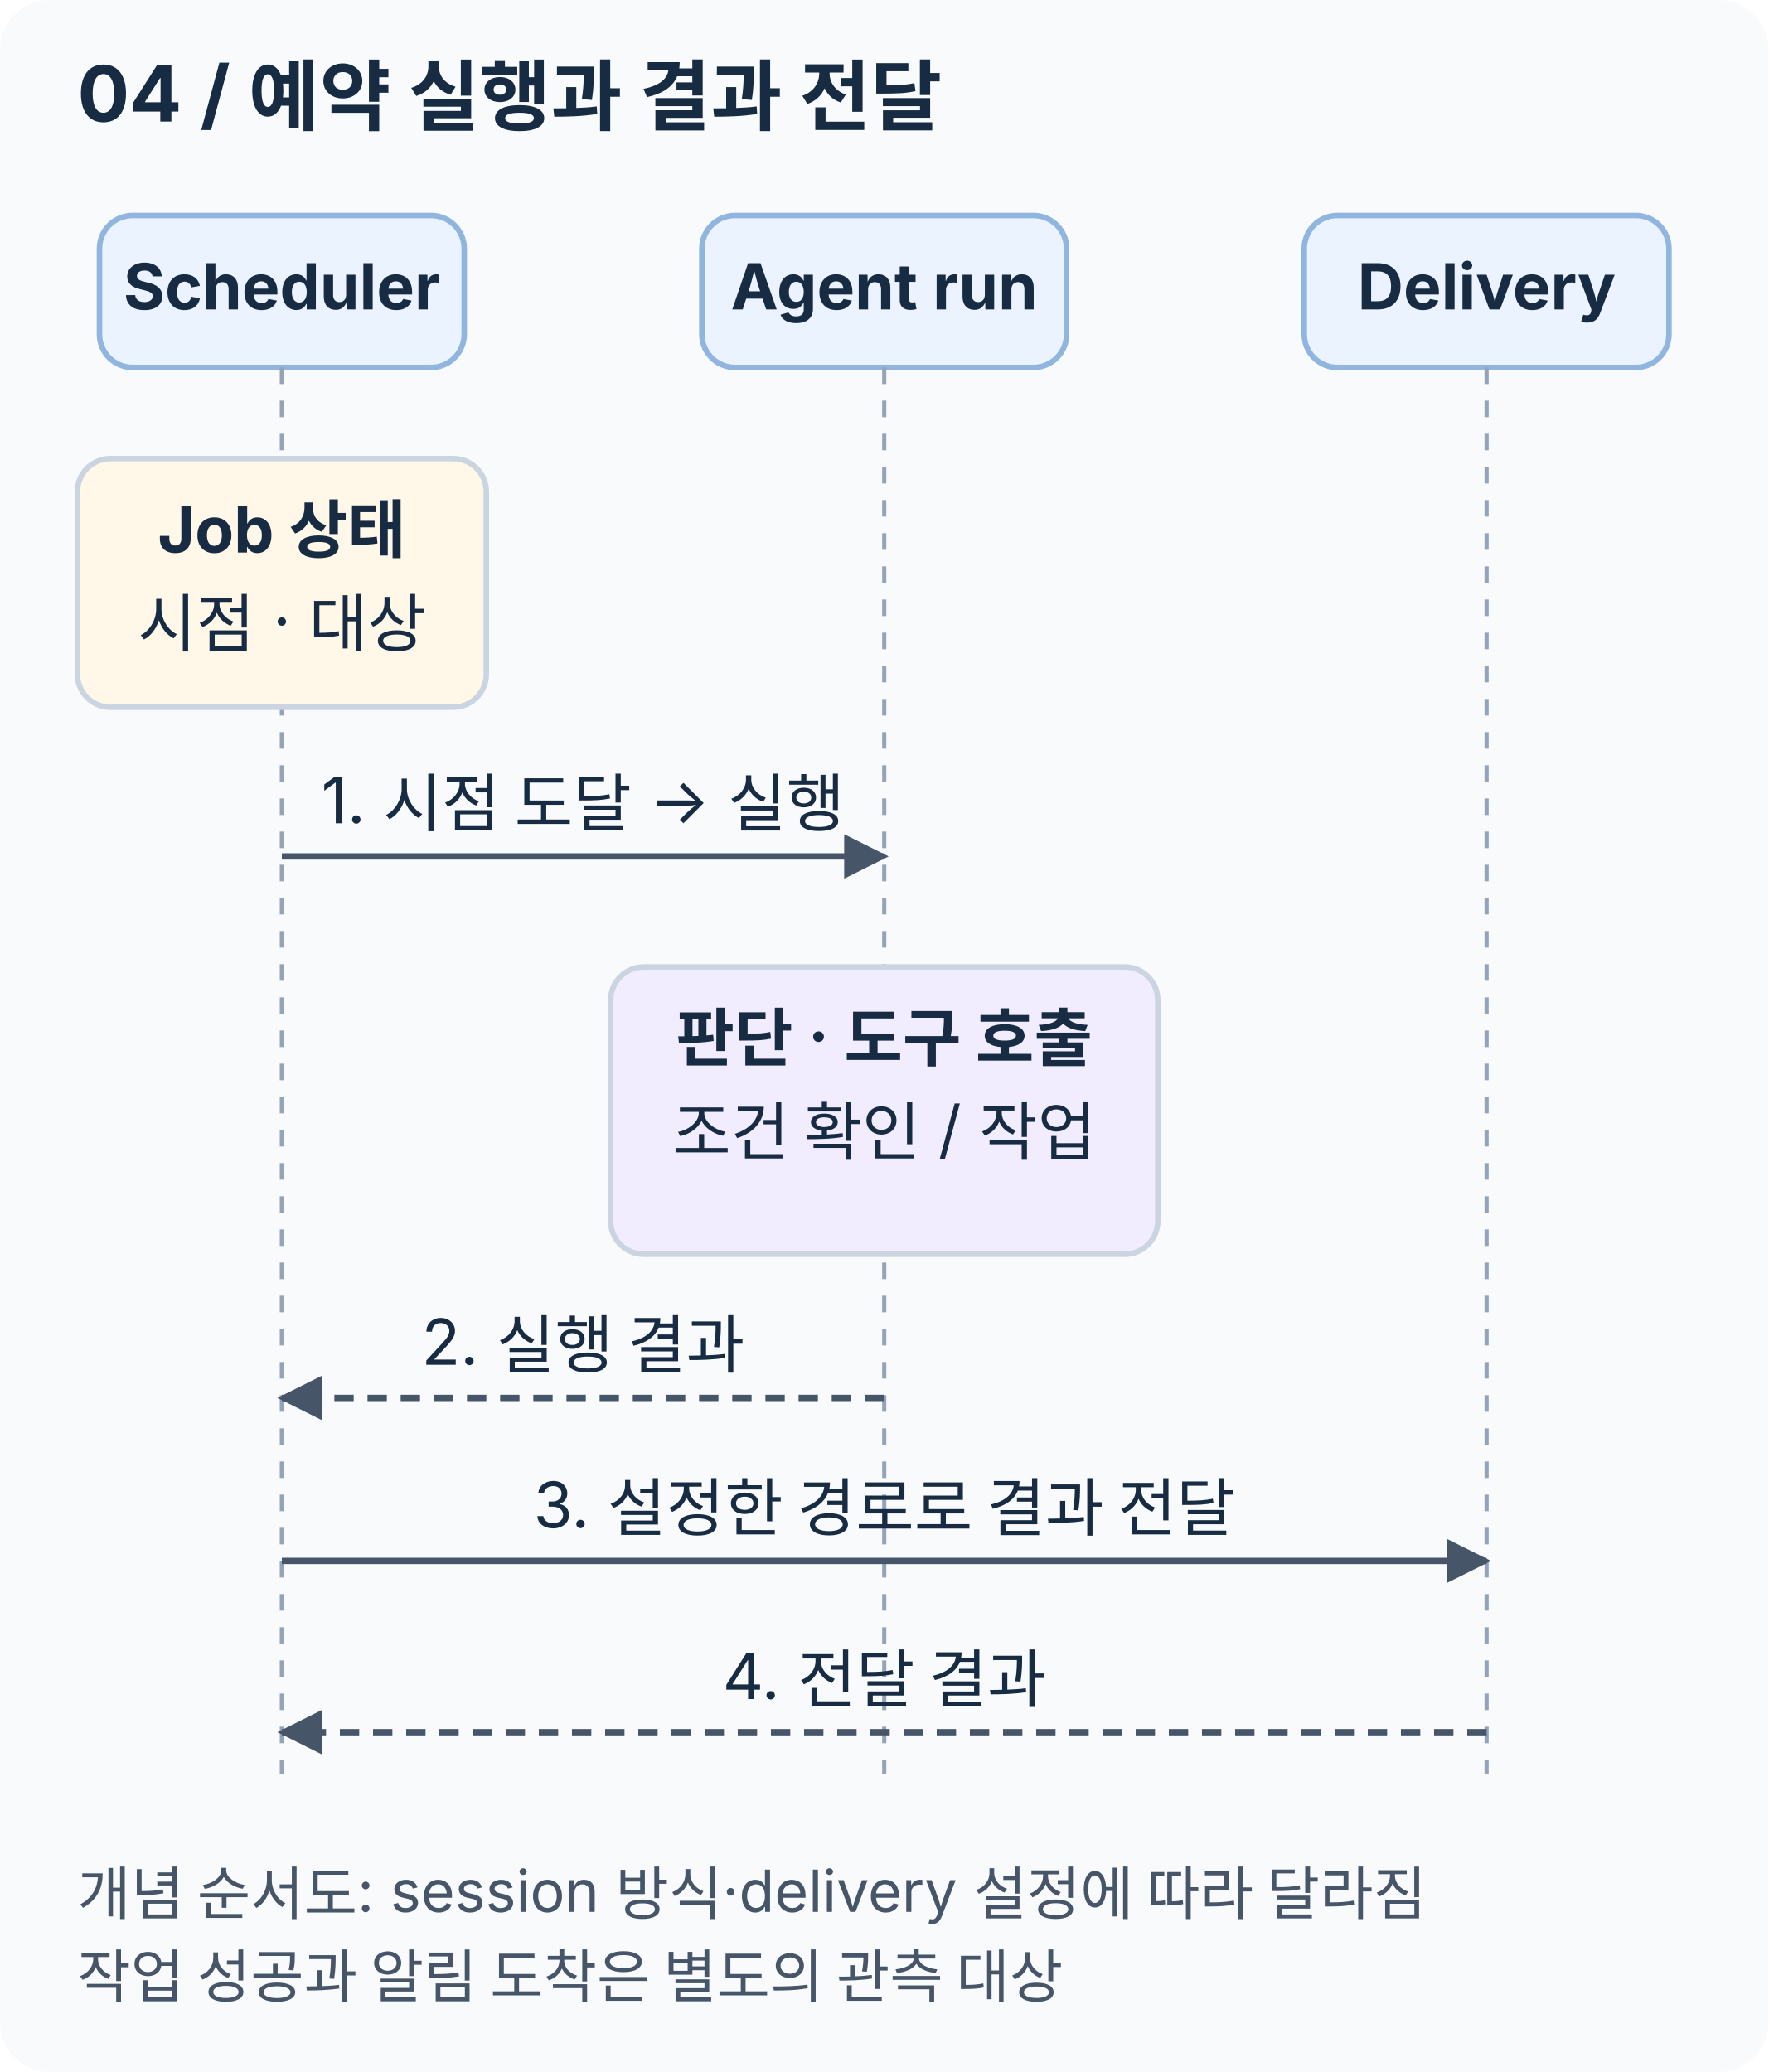
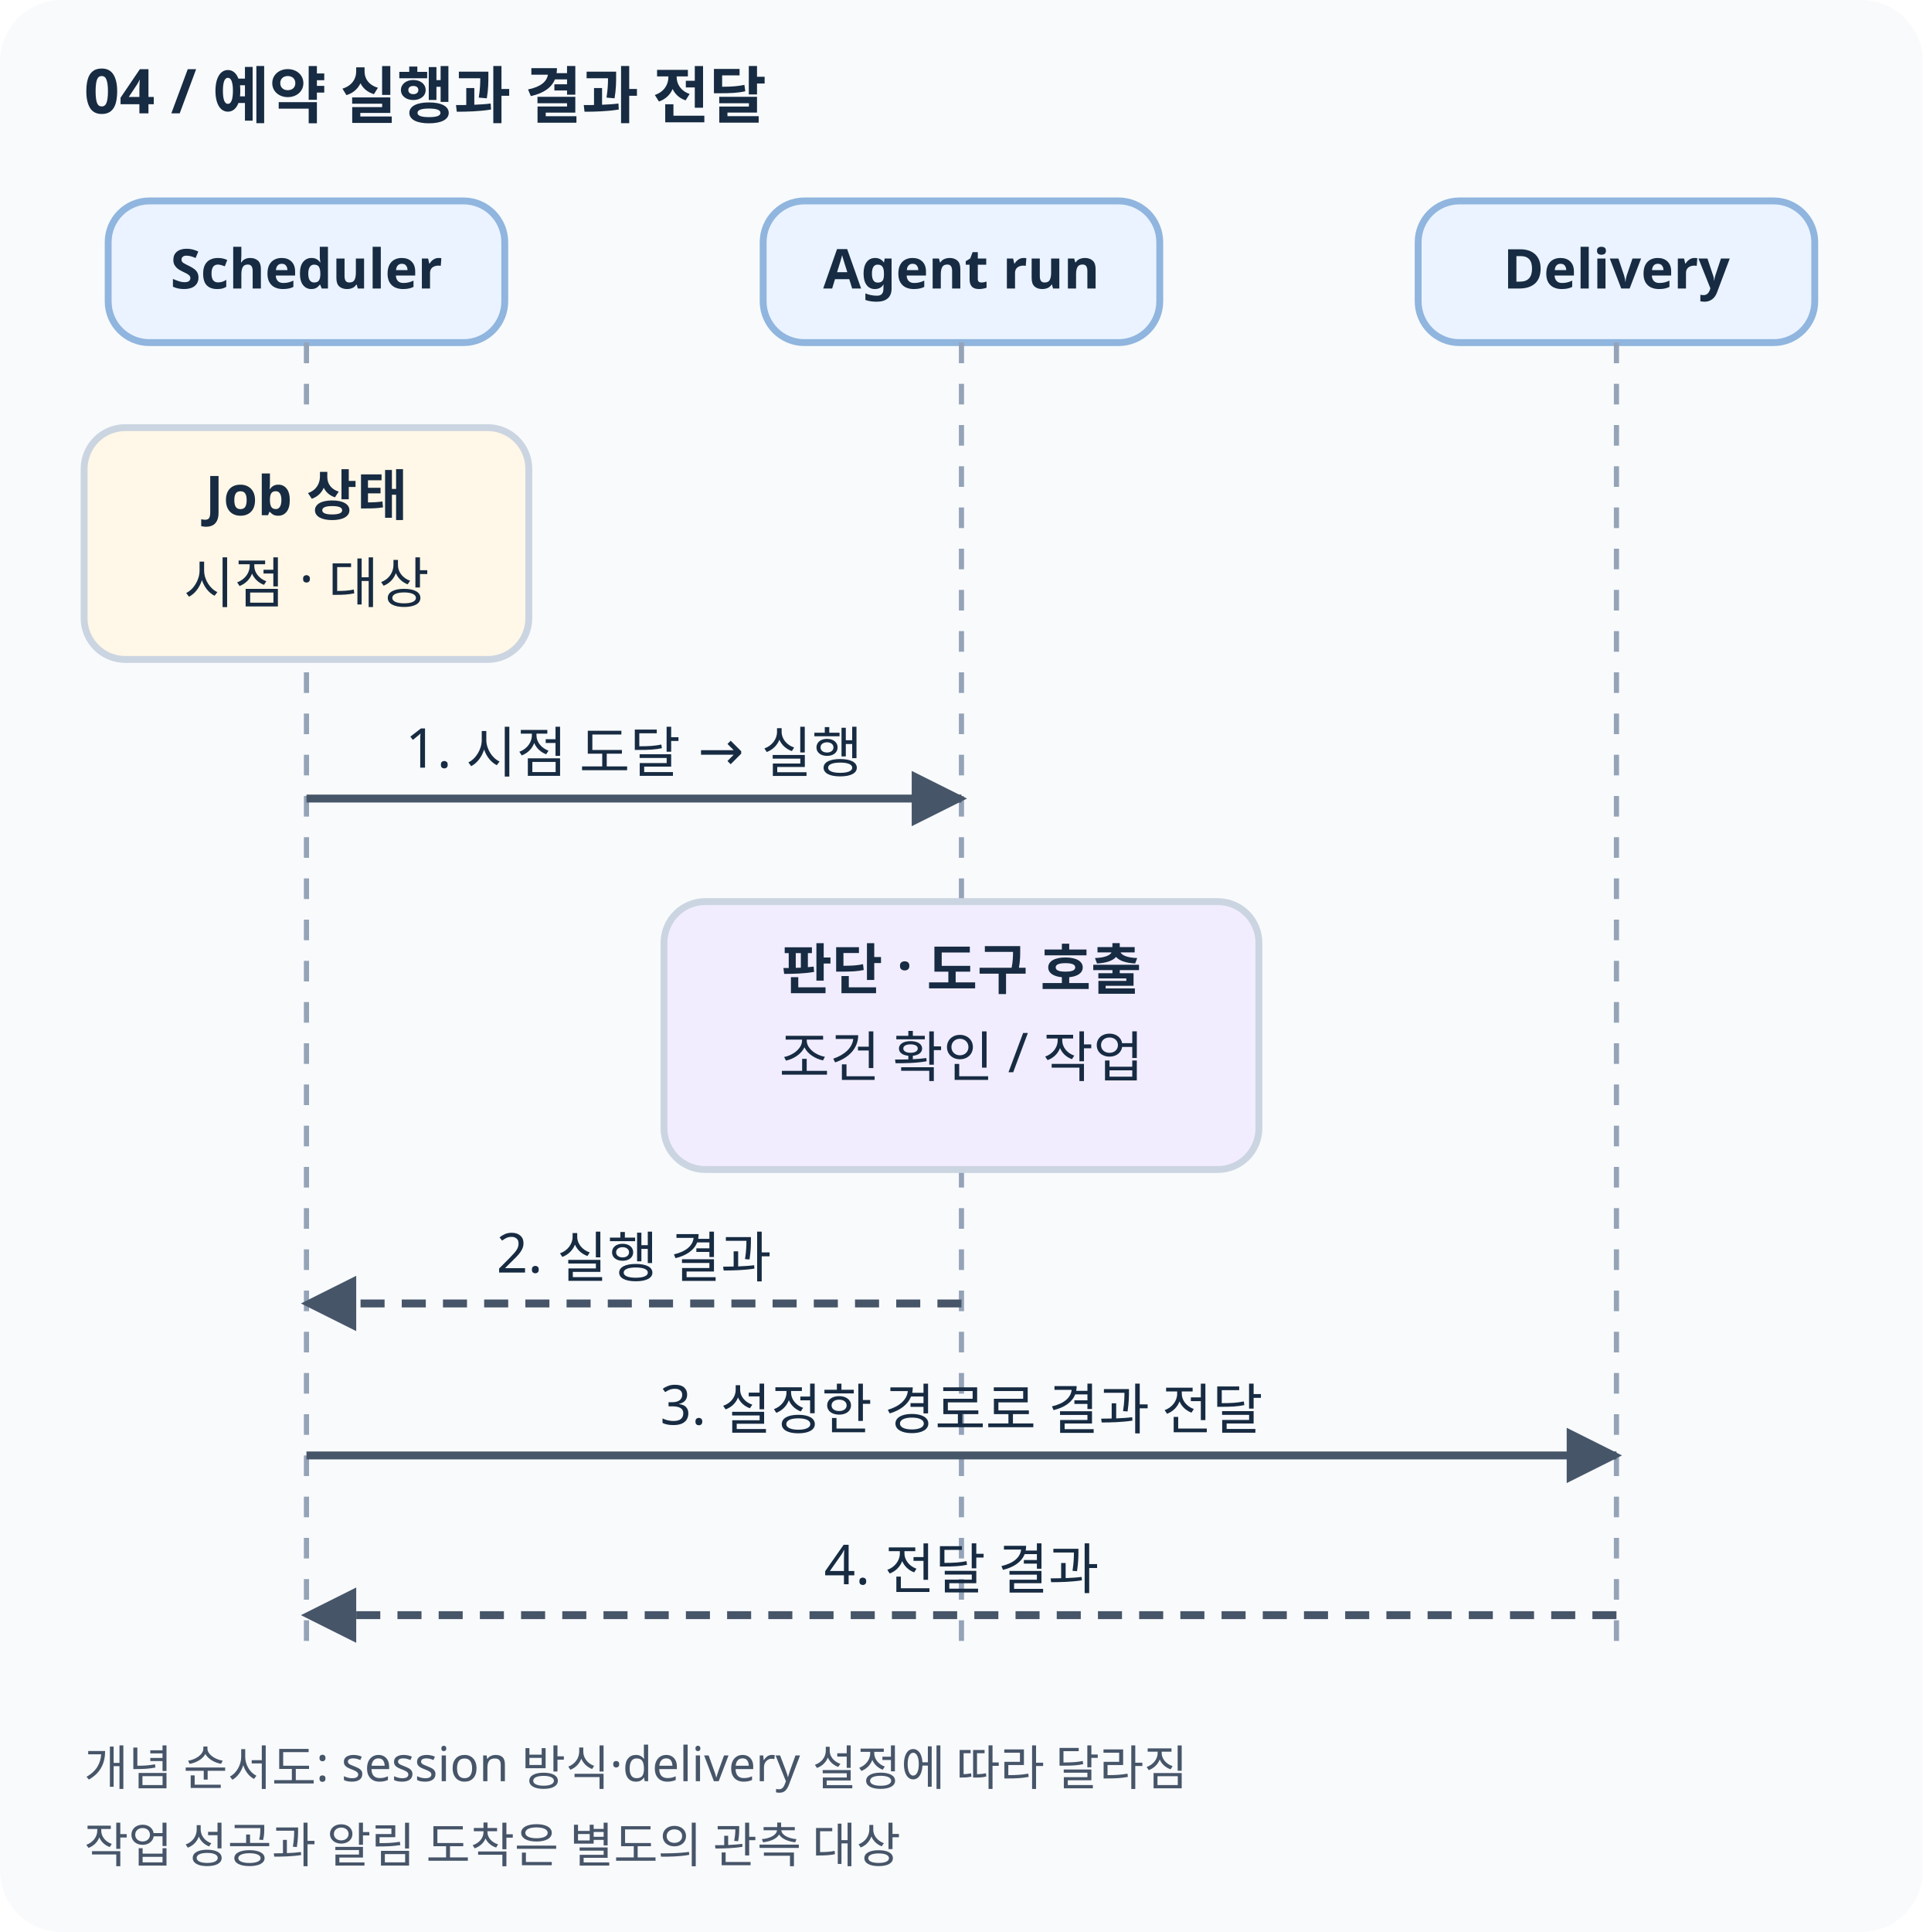
- <svg xmlns="http://www.w3.org/2000/svg" width="640" height="750" viewBox="0 0 640 750" role="img" aria-labelledby="title desc">
+ <svg xmlns="http://www.w3.org/2000/svg" data-article-diagram="true" class="article-diagram-art" width="560" height="562.5" viewBox="0 0 560 562.5" role="img" aria-labelledby="title desc">
  <defs>
    <marker id="arrow" viewBox="0 0 10 10" refX="9" refY="5" markerWidth="7" markerHeight="7" orient="auto-start-reverse">
      <path d="M0 0 10 5 0 10Z" fill="#475569" />
    </marker>
  </defs>
-   <style>text{font-family:system-ui,-apple-system,sans-serif;fill:#172b42}.heading{font-size:28px;font-weight:700}.label{font-size:23px;font-weight:650}.body{font-size:23px}.note{font-size:21px;fill:#475569}.edge{fill:none;stroke:#475569;stroke-width:2.3;marker-end:url(#arrow)}.return{stroke-dasharray:7 5}.life{stroke:#94a3b8;stroke-width:1.5;stroke-dasharray:6 6}</style>
-   <rect width="640" height="750" rx="18" fill="#f8fafc" />
-   <text x="28" y="44" class="heading" text-anchor="start">04 / 예약 실행과 결과 전달</text>
-   <rect x="36" y="78" width="132" height="55" rx="12" fill="#eaf3ff" stroke="#90b5de" stroke-width="2" />
-   <text x="102.0" y="112" class="label" text-anchor="middle">Scheduler</text>
-   <path d="M102 133V642" class="life" />
-   <rect x="254" y="78" width="132" height="55" rx="12" fill="#eaf3ff" stroke="#90b5de" stroke-width="2" />
-   <text x="320.0" y="112" class="label" text-anchor="middle">Agent run</text>
-   <path d="M320 133V642" class="life" />
-   <rect x="472" y="78" width="132" height="55" rx="12" fill="#eaf3ff" stroke="#90b5de" stroke-width="2" />
-   <text x="538.0" y="112" class="label" text-anchor="middle">Delivery</text>
-   <path d="M538 133V642" class="life" />
-   <rect x="28" y="166" width="148" height="90" rx="12" fill="#fff7e7" stroke="#cbd5e1" stroke-width="2" />
-   <text x="102.0" y="200" class="label" text-anchor="middle">Job 상태</text>
-   <text x="102.0" y="234" class="body" text-anchor="middle">시점 · 대상</text>
-   <text x="211.0" y="298" class="body" text-anchor="middle">1. 시점 도달 → 실행</text>
-   <path d="M102 310H320" class="edge" />
-   <rect x="221" y="350" width="198" height="104" rx="12" fill="#f1edff" stroke="#cbd5e1" stroke-width="2" />
-   <text x="320.0" y="384" class="label" text-anchor="middle">판단 · 도구 호출</text>
-   <text x="320.0" y="418" class="body" text-anchor="middle">조건 확인 / 작업</text>
-   <text x="211.0" y="494" class="body" text-anchor="middle">2. 실행 결과</text>
-   <path d="M320 506H102" class="edge return" />
-   <text x="320.0" y="553" class="body" text-anchor="middle">3. 설정한 경로로 결과 전달</text>
-   <path d="M102 565H538" class="edge" />
-   <text x="320.0" y="615" class="body" text-anchor="middle">4. 전달 결과</text>
-   <path d="M538 627H102" class="edge return" />
-   <text x="28" y="693" class="note" text-anchor="start">개념 순서도: session 방식·delivery 설정에 따라 달라짐</text>
-   <text x="28" y="723" class="note" text-anchor="start">작업 성공과 알림 도착은 별도의 관측 대상</text>
+   <style>.article-diagram-art text{font-family:"Source Sans Pro","Pretendard Variable",Pretendard,"Apple SD Gothic Neo","Malgun Gothic",sans-serif;fill:#172b42}.article-diagram-art .heading{font-size:18px;font-weight:600}.article-diagram-art .label{font-size:16px;font-weight:600}.article-diagram-art .body{font-size:16px}.article-diagram-art .note{font-size:14px;fill:#475569}.article-diagram-art .edge{fill:none;stroke:#475569;stroke-width:2.3;marker-end:url(#arrow)}.article-diagram-art .return{stroke-dasharray:7 5}.article-diagram-art .life{stroke:#94a3b8;stroke-width:1.5;stroke-dasharray:6 6}</style>
+   <rect width="560" height="562.5" rx="18" fill="#f8fafc" />
+   <text x="24.5" y="33" class="heading" text-anchor="start">04 / 예약 실행과 결과 전달</text>
+   <rect x="31.5" y="58.5" width="115.5" height="41.25" rx="12" fill="#eaf3ff" stroke="#90b5de" stroke-width="2" />
+   <text x="89.25" y="84" class="label" text-anchor="middle">Scheduler</text>
+   <path d="M89.25 99.75V481.5" class="life" />
+   <rect x="222.25" y="58.5" width="115.5" height="41.25" rx="12" fill="#eaf3ff" stroke="#90b5de" stroke-width="2" />
+   <text x="280" y="84" class="label" text-anchor="middle">Agent run</text>
+   <path d="M280 99.75V481.5" class="life" />
+   <rect x="413" y="58.5" width="115.5" height="41.25" rx="12" fill="#eaf3ff" stroke="#90b5de" stroke-width="2" />
+   <text x="470.75" y="84" class="label" text-anchor="middle">Delivery</text>
+   <path d="M470.75 99.75V481.5" class="life" />
+   <rect x="24.5" y="124.5" width="129.5" height="67.5" rx="12" fill="#fff7e7" stroke="#cbd5e1" stroke-width="2" />
+   <text x="89.25" y="150" class="label" text-anchor="middle">Job 상태</text>
+   <text x="89.25" y="175.5" class="body" text-anchor="middle">시점 · 대상</text>
+   <text x="184.625" y="223.5" class="body" text-anchor="middle">1. 시점 도달 → 실행</text>
+   <path d="M89.25 232.5H280" class="edge" />
+   <rect x="193.375" y="262.5" width="173.25" height="78" rx="12" fill="#f1edff" stroke="#cbd5e1" stroke-width="2" />
+   <text x="280" y="288" class="label" text-anchor="middle">판단 · 도구 호출</text>
+   <text x="280" y="313.5" class="body" text-anchor="middle">조건 확인 / 작업</text>
+   <text x="184.625" y="370.5" class="body" text-anchor="middle">2. 실행 결과</text>
+   <path d="M280 379.5H89.25" class="edge return" />
+   <text x="280" y="414.75" class="body" text-anchor="middle">3. 설정한 경로로 결과 전달</text>
+   <path d="M89.25 423.75H470.75" class="edge" />
+   <text x="280" y="461.25" class="body" text-anchor="middle">4. 전달 결과</text>
+   <path d="M470.75 470.25H89.25" class="edge return" />
+   <text x="24.5" y="519.75" class="note" text-anchor="start">개념 순서도: session 방식·delivery 설정에 따라 달라짐</text>
+   <text x="24.5" y="542.25" class="note" text-anchor="start">작업 성공과 알림 도착은 별도의 관측 대상</text>
</svg>
